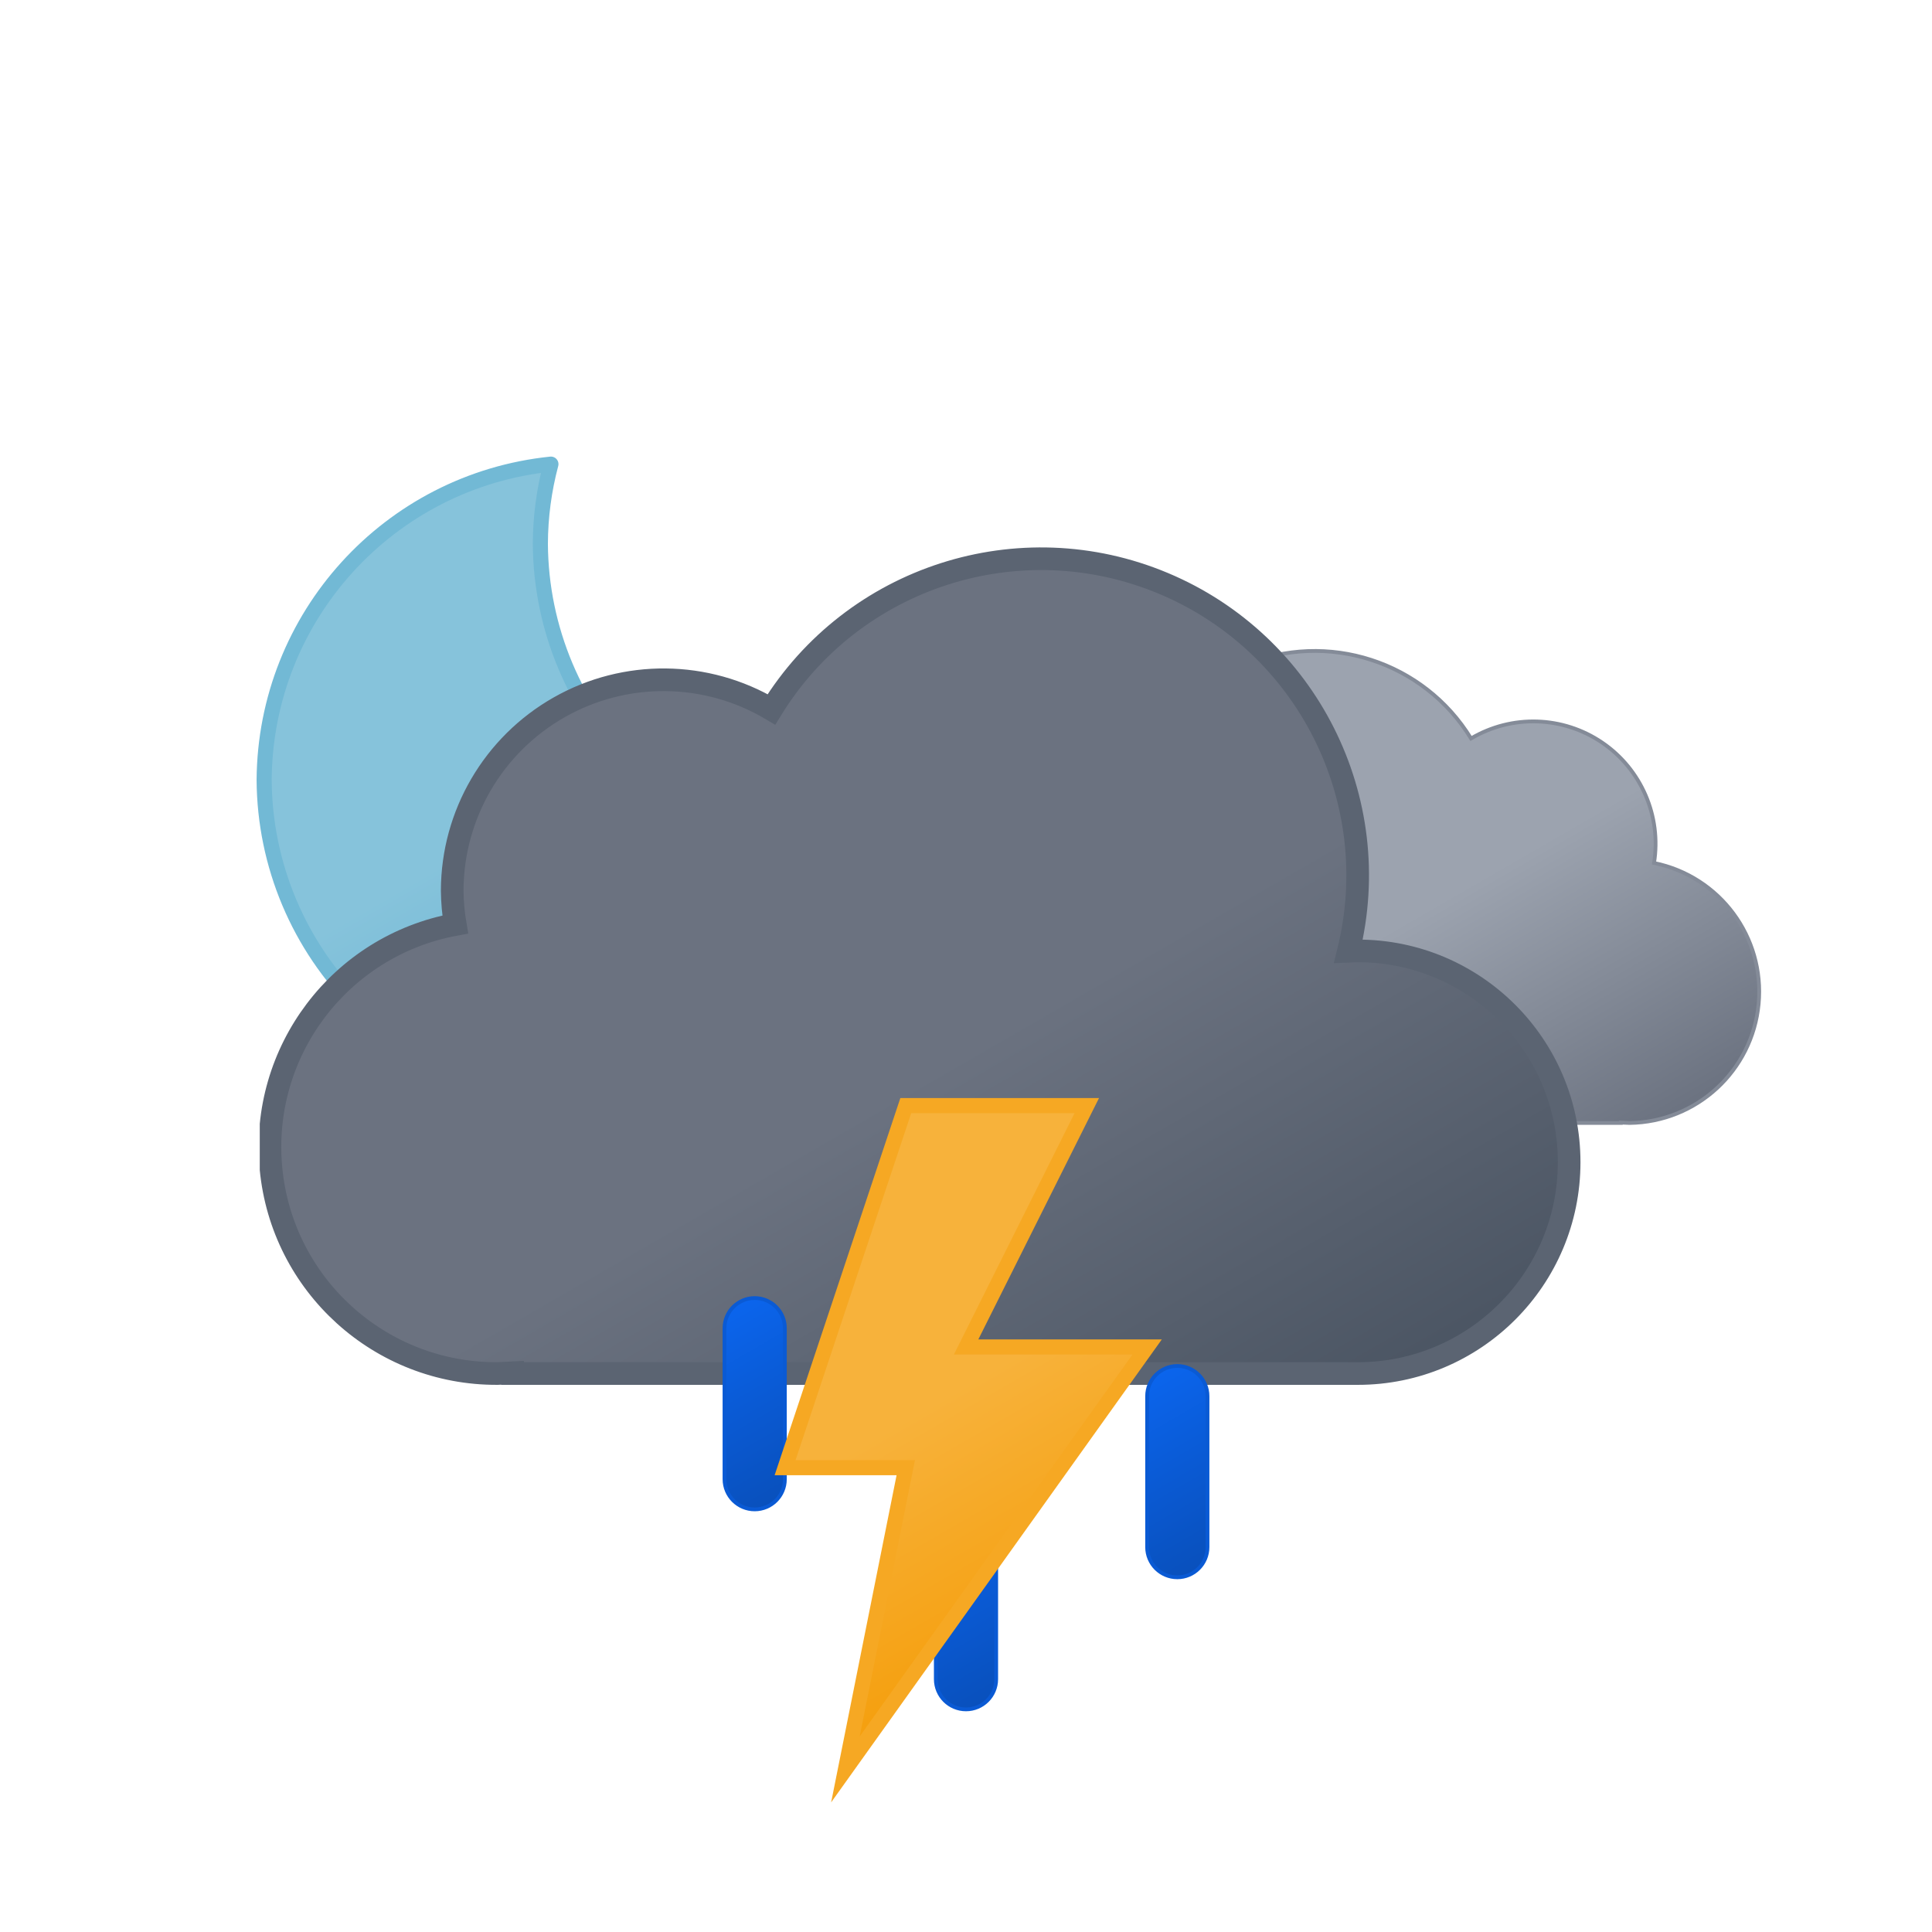
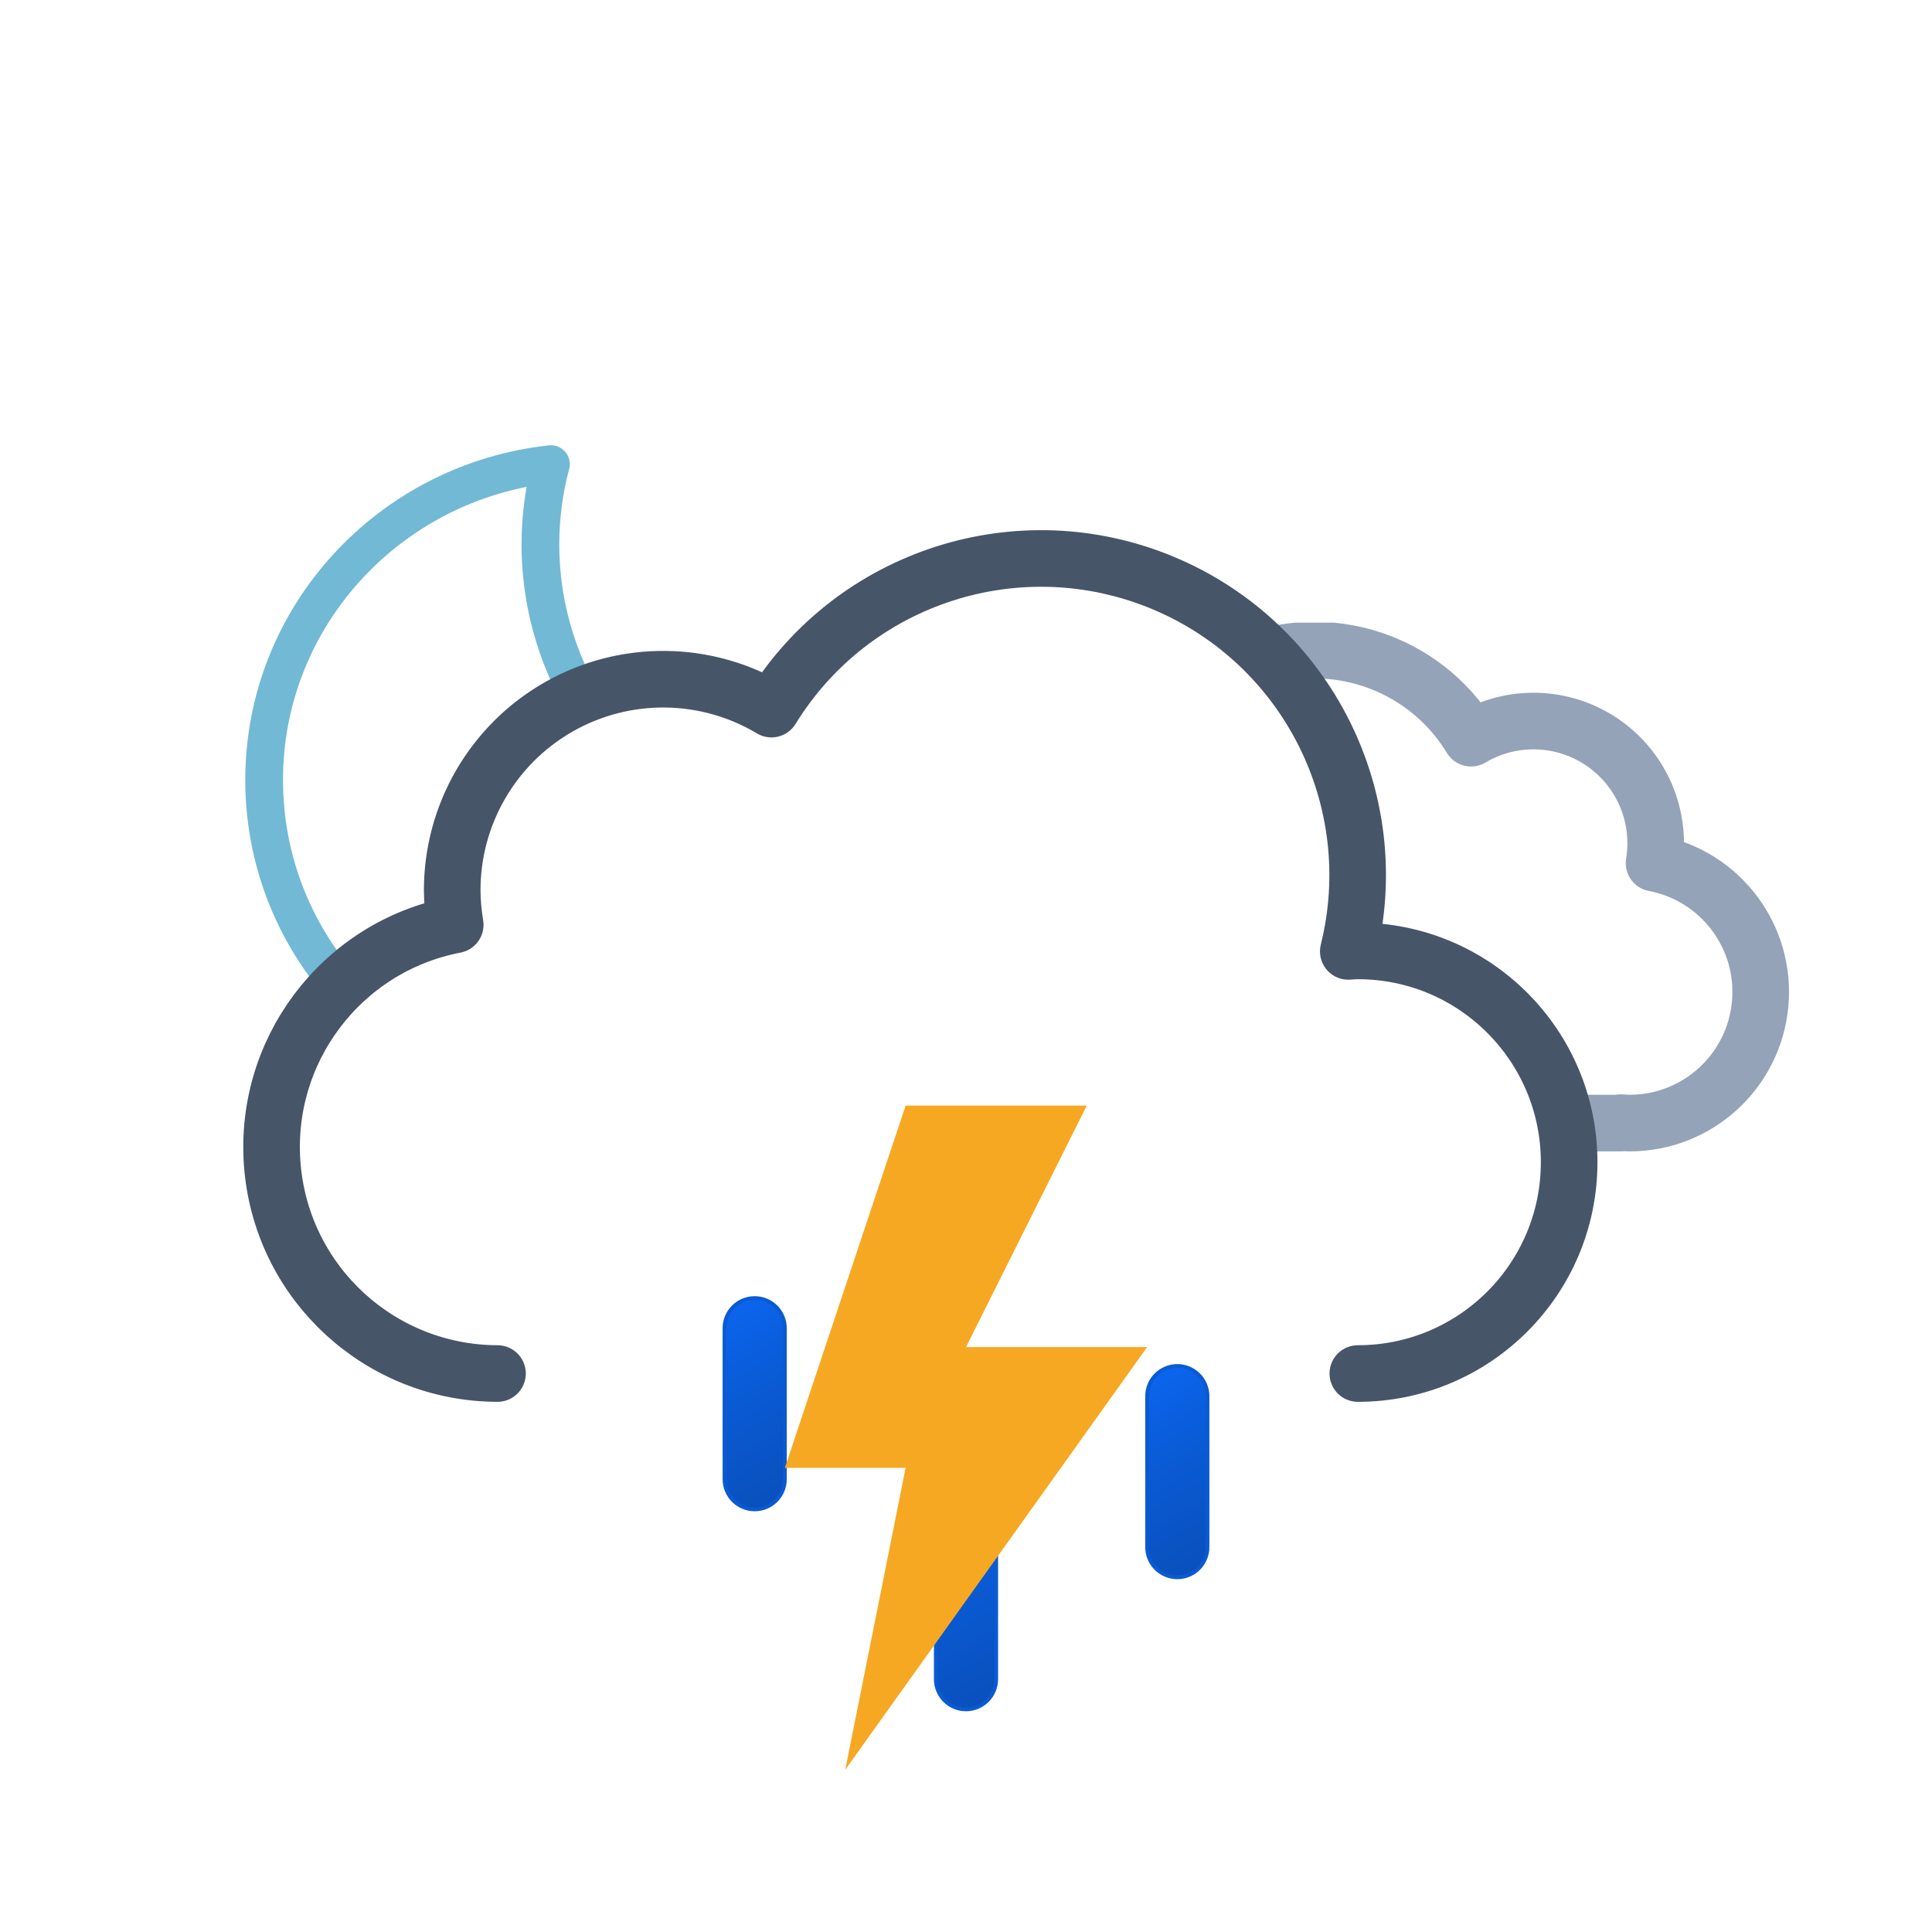
<svg xmlns="http://www.w3.org/2000/svg" xmlns:xlink="http://www.w3.org/1999/xlink" viewBox="0 0 512 512">
  <defs>
-     <linearGradient id="a" x1="52.7" x2="133.4" y1="9.6" y2="149.3" gradientUnits="userSpaceOnUse">
-       <stop offset="0" stop-color="#9ca3af" />
-       <stop offset=".5" stop-color="#9ca3af" />
-       <stop offset="1" stop-color="#6b7280" />
-     </linearGradient>
-     <linearGradient id="b" x1="99.5" x2="232.6" y1="30.7" y2="261.4" gradientUnits="userSpaceOnUse">
-       <stop offset="0" stop-color="#6b7280" />
-       <stop offset=".5" stop-color="#6b7280" />
-       <stop offset="1" stop-color="#4b5563" />
-     </linearGradient>
-     <linearGradient id="c" x1="8.7" x2="80.9" y1="17.1" y2="142.1" gradientUnits="userSpaceOnUse">
-       <stop offset="0" stop-color="#f7b23b" />
-       <stop offset=".5" stop-color="#f7b23b" />
-       <stop offset="1" stop-color="#f59e0b" />
-     </linearGradient>
-     <linearGradient id="d" x1="34.7" x2="119.2" y1="18.6" y2="165" gradientUnits="userSpaceOnUse">
-       <stop offset="0" stop-color="#86c3db" />
-       <stop offset=".5" stop-color="#86c3db" />
-       <stop offset="1" stop-color="#5eafcf" />
-     </linearGradient>
-     <linearGradient id="e" x1="1381.3" x2="1399.5" y1="-1144.7" y2="-1097.4" gradientTransform="rotate(-9 8002.567 8233.063)" gradientUnits="userSpaceOnUse">
+     <clipPath id="a">
+       <path d="M351.5,308a56,56,0,0,0-56-56c-.85,0-1.68.09-2.53.13A83.7,83.7,0,0,0,211.5,148V0H447.66V308Z" fill="none" />
+     </clipPath>
+     <clipPath id="b">
+       <path d="M276,148a83.84,83.84,0,0,0-71.4,39.92A55.91,55.91,0,0,0,120,236a56.56,56.56,0,0,0,.8,9.08A60,60,0,0,0,72,304H0V0H276Z" fill="none" />
+     </clipPath>
+     <linearGradient id="c" x1="1381.32" y1="-1144.67" x2="1399.47" y2="-1097.39" gradientTransform="translate(-1189.41 1353.24) rotate(-9)" gradientUnits="userSpaceOnUse">
      <stop offset="0" stop-color="#0b65ed" />
-       <stop offset=".5" stop-color="#0a5ad4" />
+       <stop offset="0.45" stop-color="#0a5ad4" />
      <stop offset="1" stop-color="#0950bc" />
    </linearGradient>
-     <linearGradient xlink:href="#e" id="f" x1="1428.4" x2="1446.6" y1="-1084.7" y2="-1037.4" gradientTransform="rotate(-9 8009.537 8233.037)" />
-     <linearGradient xlink:href="#e" id="g" x1="1489.3" x2="1507.5" y1="-1111.6" y2="-1064.3" gradientTransform="rotate(-9 8016.566 8233.078)" />
-     <symbol id="i" viewBox="0 0 172 172">
-       <path fill="url(#d)" stroke="#72b9d5" stroke-linecap="round" stroke-linejoin="round" stroke-width="4" d="M160.6 107.4a84.8 84.8 0 01-85.4-84.3A83.3 83.3 0 0178 2 84.7 84.7 0 002 85.7 84.8 84.8 0 0087.4 170a85.2 85.2 0 0082.6-63.1 88 88 0 01-9.4.5Z" />
+     <linearGradient id="d" x1="1428.42" y1="-1084.66" x2="1446.57" y2="-1037.37" gradientTransform="translate(-1189.32 1354.33) rotate(-9)" xlink:href="#c" />
+     <linearGradient id="e" x1="1489.3" y1="-1111.57" x2="1507.45" y2="-1064.28" gradientTransform="translate(-1189.24 1355.43) rotate(-9)" xlink:href="#c" />
+     <symbol id="g" viewBox="0 0 178 178">
+       <path d="M163.62,110.4c-47.17,0-85.41-37.73-85.41-84.26A83.31,83.31,0,0,1,81,5C38.27,9.61,5,45.33,5,88.73,5,135.27,43.24,173,90.41,173A85.16,85.16,0,0,0,173,109.87,88,88,0,0,1,163.62,110.4Z" fill="none" stroke="#72b9d5" stroke-linecap="round" stroke-linejoin="round" stroke-width="10" />
    </symbol>
-     <symbol id="k" viewBox="0 0 200.3 126.1">
-       <path fill="url(#a)" stroke="#848b98" stroke-miterlimit="10" d="M.5 93.2a32.4 32.4 0 0032.4 32.4h129.8v-.1l2.3.1a34.8 34.8 0 006.5-68.9 32.4 32.4 0 00-48.5-33 48.6 48.6 0 00-88.6 37.1h-1.5A32.4 32.4 0 00.5 93.1Z" />
+     <symbol id="i" viewBox="0 0 214.26 140.12">
+       <path d="M7.5,100.18a32.44,32.44,0,0,0,32.44,32.44H169.69v-.12c.77.05,1.53.12,2.31.12a34.75,34.75,0,0,0,6.49-68.89A32.38,32.38,0,0,0,130,30.62,48.58,48.58,0,0,0,41.4,67.81c-.49,0-1-.07-1.46-.07A32.44,32.44,0,0,0,7.5,100.18Z" fill="none" stroke="#94a3b8" stroke-linejoin="round" stroke-width="15" />
    </symbol>
-     <symbol id="l" viewBox="0 0 350 222">
-       <path fill="url(#b)" stroke="#5b6472" stroke-miterlimit="10" stroke-width="6" d="m291 107-2.5.1A83.9 83.9 0 00135.6 43 56 56 0 0051 91a56.6 56.6 0 00.8 9A60 60 0 0063 219l4-.2v.2h224a56 56 0 000-112Z" />
+     <symbol id="j" viewBox="0 0 359 231">
+       <path d="M295.5,223.5a56,56,0,0,0,0-112c-.85,0-1.68.09-2.53.13A83.9,83.9,0,0,0,140.1,47.42,55.91,55.91,0,0,0,55.5,95.5a56.56,56.56,0,0,0,.8,9.08A60,60,0,0,0,67.5,223.5" fill="none" stroke="#475569" stroke-linecap="round" stroke-linejoin="round" stroke-width="15" />
    </symbol>
-     <symbol id="j" viewBox="0 0 398 222">
-       <use xlink:href="#k" width="200.3" height="126.1" transform="translate(198 27)" />
-       <use xlink:href="#l" width="350" height="222" />
+     <symbol id="h" viewBox="0 0 447.66 371.5">
+       <g clip-path="url(#a)">
+         <use width="214.26" height="140.12" transform="translate(195.51 165.01)" xlink:href="#i" />
+       </g>
+       <use width="359" height="231" transform="translate(0 140.5)" xlink:href="#j" />
    </symbol>
-     <symbol id="h" viewBox="0 0 398.8 246">
-       <use xlink:href="#i" width="172" height="172" />
-       <use xlink:href="#j" width="398" height="222" transform="translate(.84 24)" />
+     <symbol id="f" viewBox="0 0 512 371.5">
+       <g clip-path="url(#b)">
+         <use width="178" height="178" transform="translate(65 118)" xlink:href="#g" />
+       </g>
+       <use width="447.66" height="371.5" transform="translate(64.34)" xlink:href="#h" />
    </symbol>
-     <symbol id="m" viewBox="0 0 129 110">
-       <path fill="url(#e)" stroke="#0a5ad4" stroke-miterlimit="10" d="M8.5 56.5a8 8 0 01-8-8v-40a8 8 0 0116 0v40a8 8 0 01-8 8Z" />
-       <path fill="url(#f)" stroke="#0a5ad4" stroke-miterlimit="10" d="M64.5 109.5a8 8 0 01-8-8v-40a8 8 0 0116 0v40a8 8 0 01-8 8Z" />
-       <path fill="url(#g)" stroke="#0a5ad4" stroke-miterlimit="10" d="M120.5 74.5a8 8 0 01-8-8v-40a8 8 0 0116 0v40a8 8 0 01-8 8Z" />
+     <symbol id="k" viewBox="0 0 129 110">
+       <path d="M8.5,56.5a8,8,0,0,1-8-8V8.5a8,8,0,0,1,16,0v40A8,8,0,0,1,8.5,56.5Z" stroke="#0a5ad4" stroke-miterlimit="10" fill="url(#c)" />
+       <path d="M64.5,109.5a8,8,0,0,1-8-8v-40a8,8,0,0,1,16,0v40A8,8,0,0,1,64.5,109.5Z" stroke="#0a5ad4" stroke-miterlimit="10" fill="url(#d)" />
+       <path d="M120.5,74.5a8,8,0,0,1-8-8v-40a8,8,0,0,1,16,0v40A8,8,0,0,1,120.5,74.5Z" stroke="#0a5ad4" stroke-miterlimit="10" fill="url(#e)" />
    </symbol>
-     <symbol id="n" viewBox="0 0 102.7 186.8">
-       <path fill="url(#c)" stroke="#f6a823" stroke-miterlimit="10" stroke-width="4" d="m34.8 2-32 96h32l-16 80 80-112h-48l32-64h-48z" />
+     <symbol id="l" viewBox="0 0 96 176">
+       <polygon points="32 0 0 96 32 96 16 176 96 64 48 64 80 0 32 0" fill="#f6a823" />
    </symbol>
  </defs>
-   <use xlink:href="#h" width="398.8" height="246" transform="translate(68 121)" />
-   <use xlink:href="#m" width="129" height="110" transform="translate(191.5 343.5)" />
-   <use xlink:href="#n" width="102.7" height="186.7" transform="translate(205.23 291)" />
+   <use width="512" height="371.5" xlink:href="#f" />
+   <use width="129" height="110" transform="translate(191.5 343.5)" xlink:href="#k" />
+   <use width="96" height="176" transform="translate(208 293)" xlink:href="#l" />
</svg>
